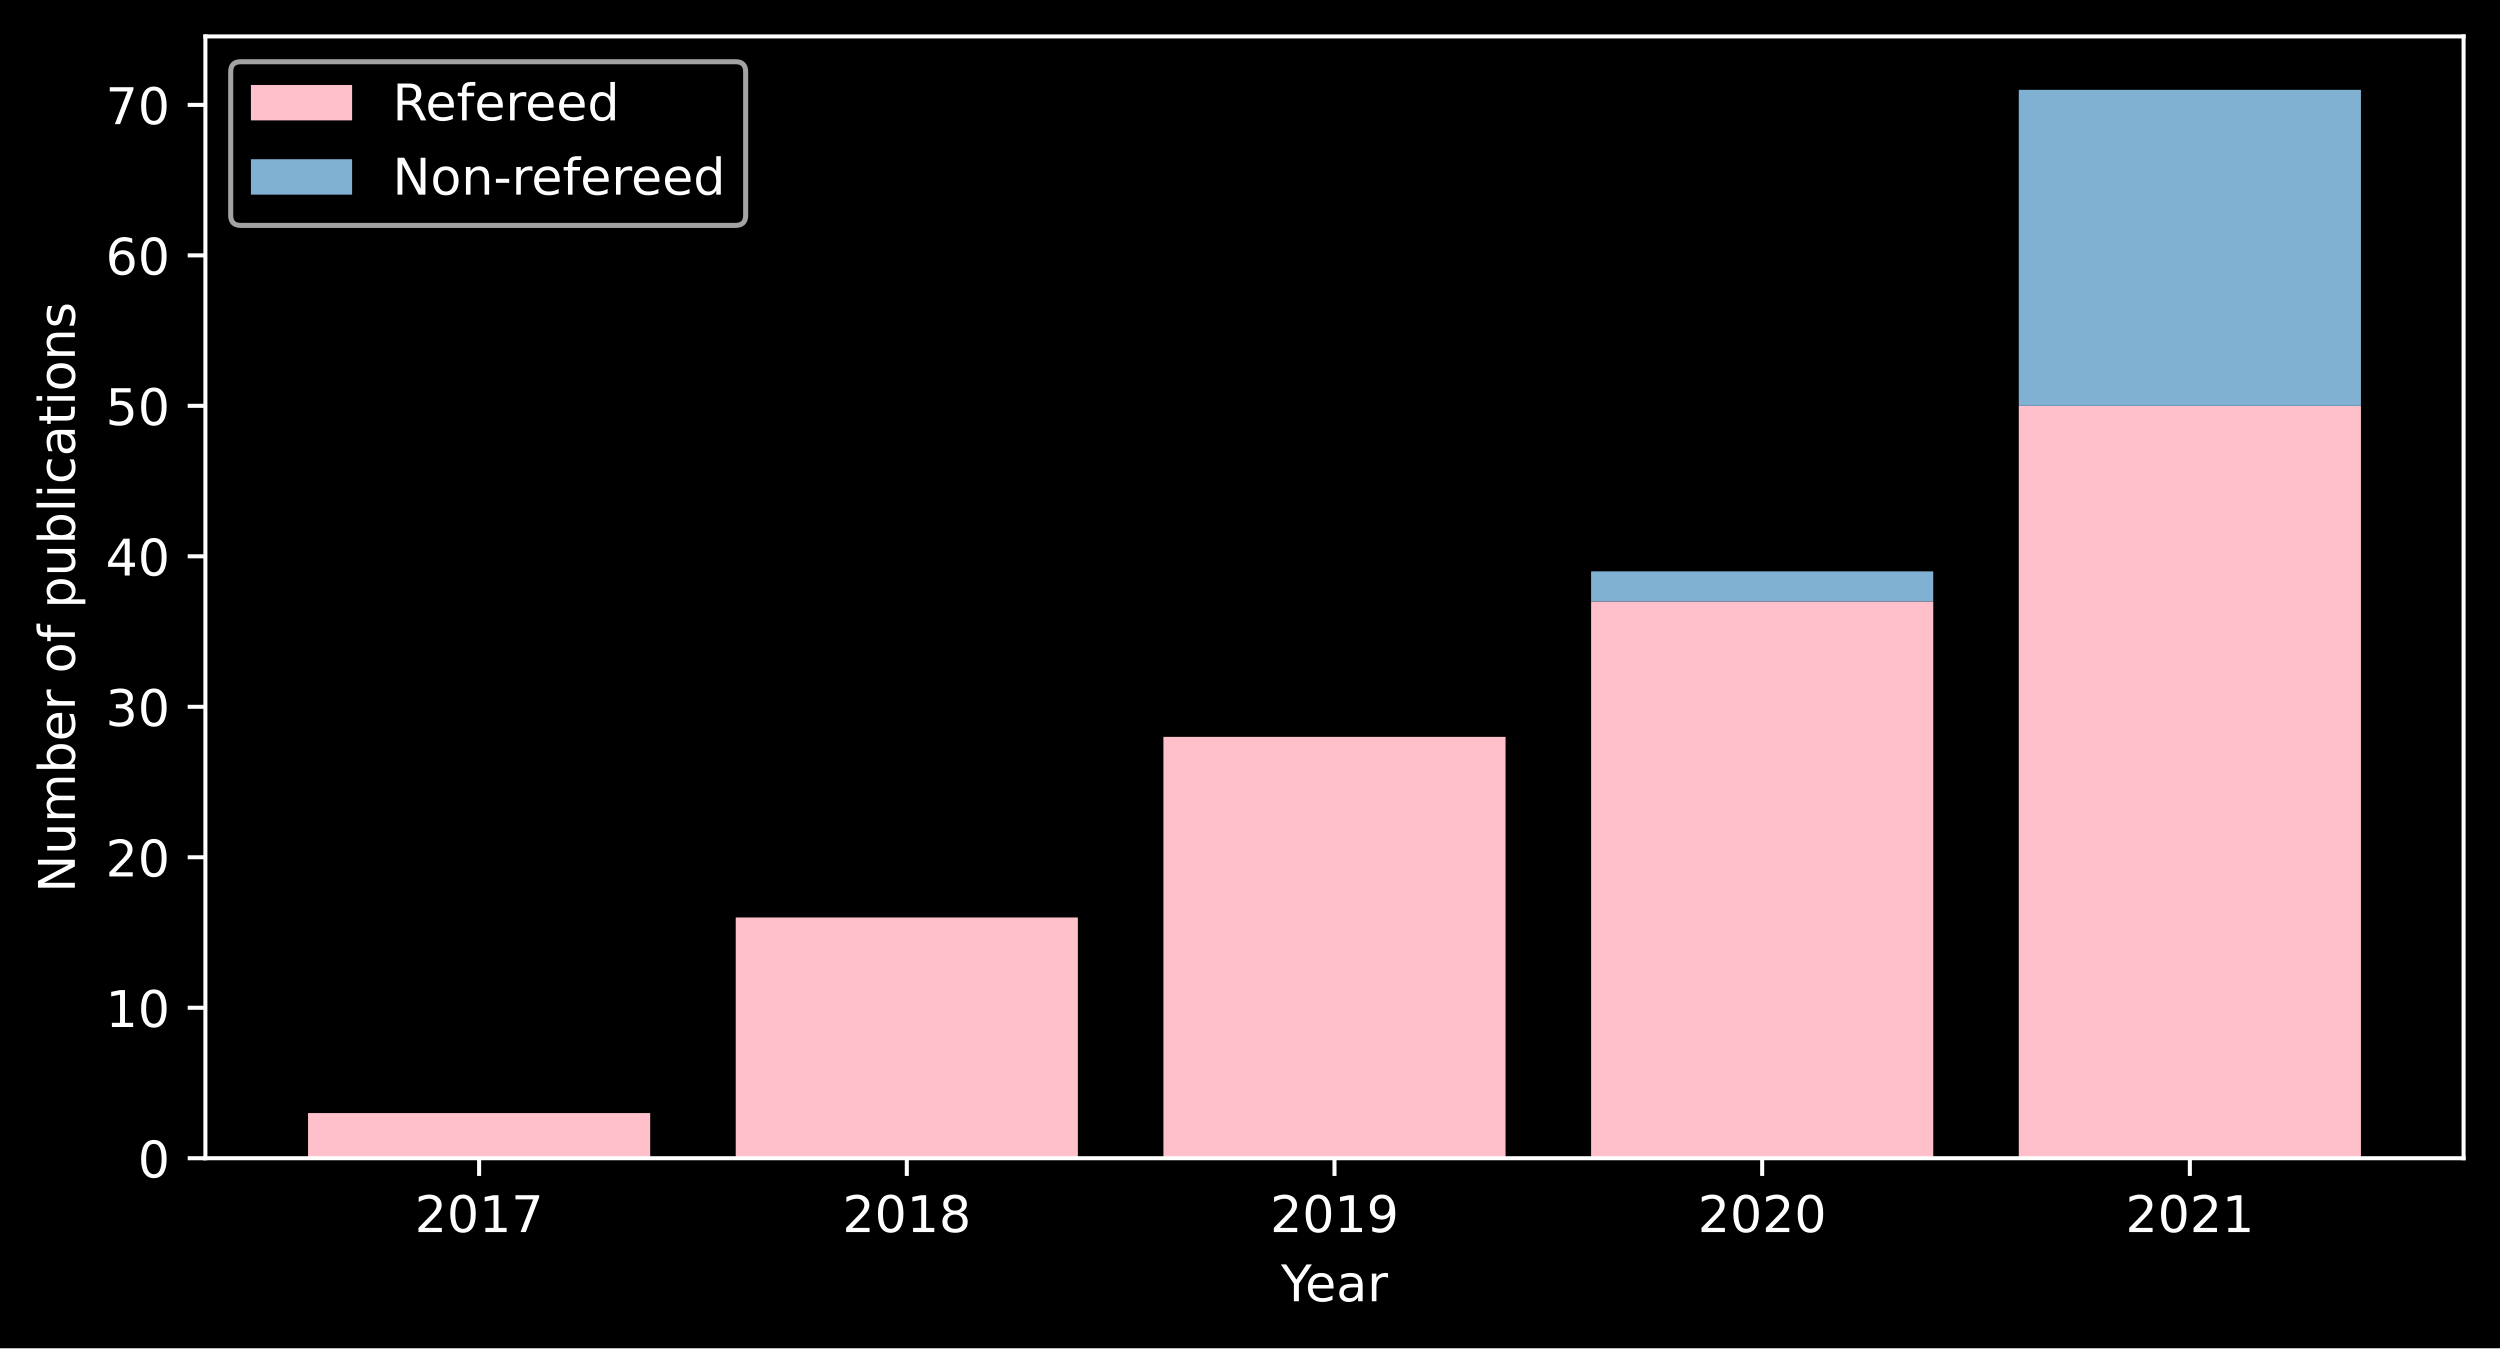
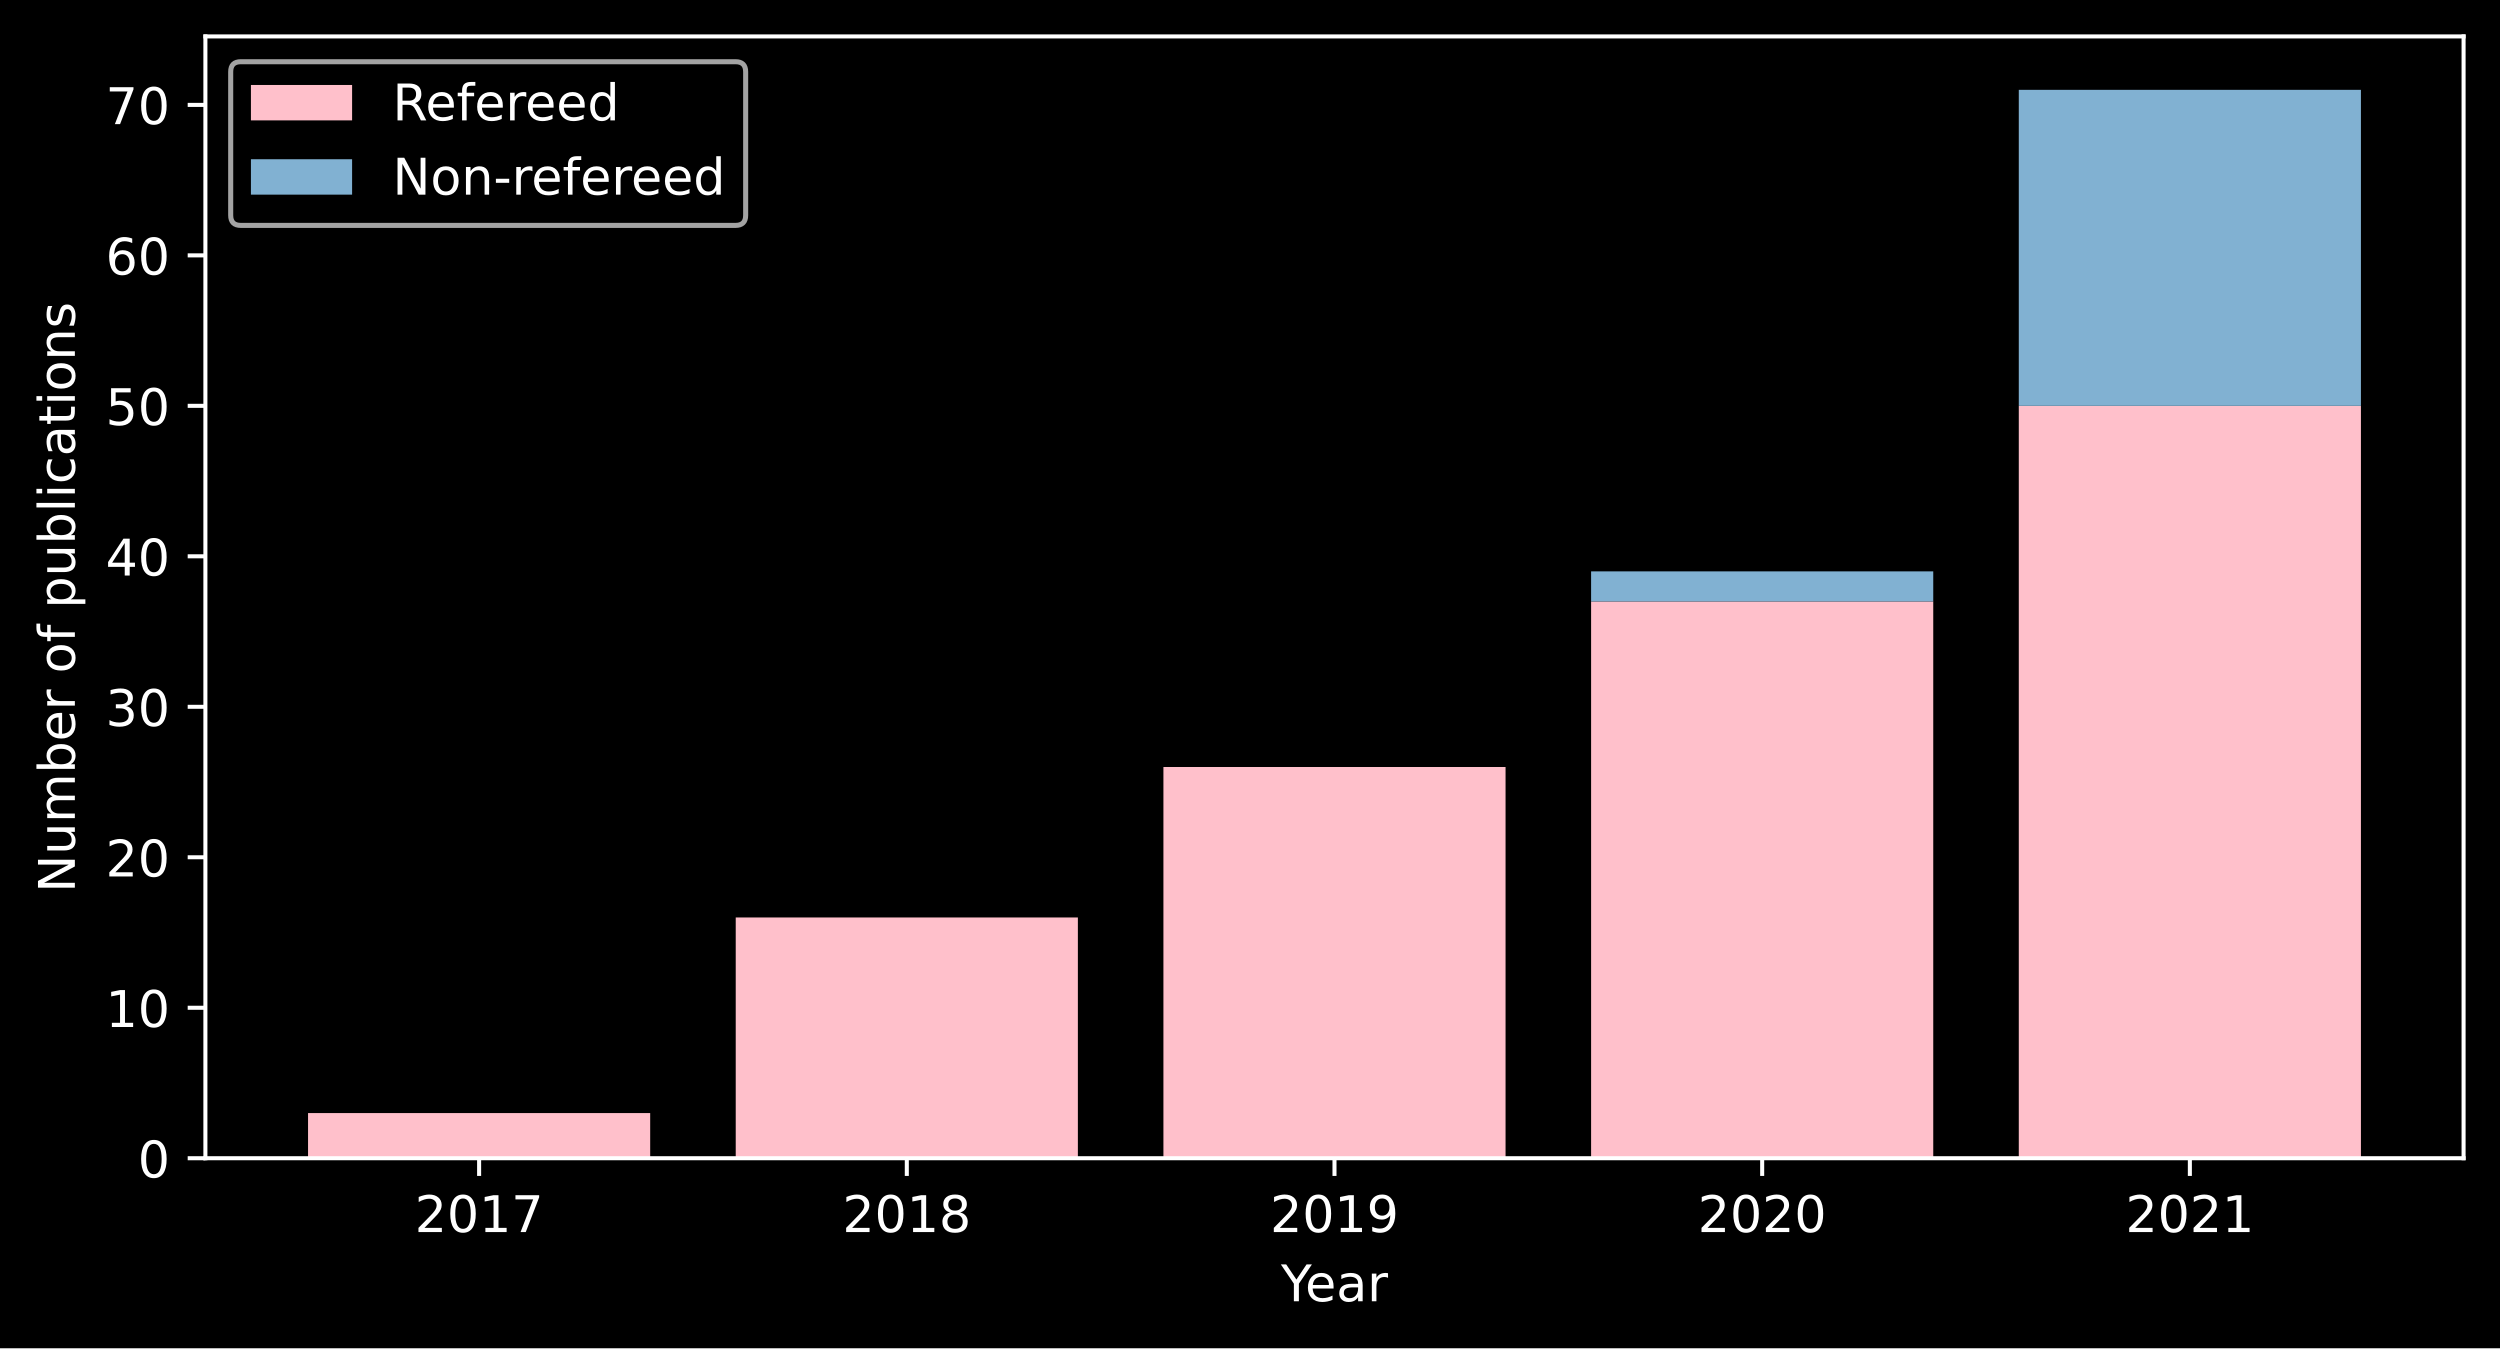
<svg xmlns="http://www.w3.org/2000/svg" xmlns:xlink="http://www.w3.org/1999/xlink" width="494.203pt" height="266.516pt" viewBox="0 0 494.203 266.516" version="1.1">
  <defs>
    <style type="text/css">*{stroke-linejoin: round; stroke-linecap: butt}</style>
  </defs>
  <g id="figure_1">
    <g id="patch_1">
      <path d="M 0 266.516  L 494.203 266.516  L 494.203 0  L 0 0  z " />
    </g>
    <g id="axes_1">
      <g id="patch_2">
        <path d="M 40.603 228.96  L 487.003 228.96  L 487.003 7.2  L 40.603 7.2  z " />
      </g>
      <g id="patch_3">
-         <path d="M 399.076 228.96  L 466.712 228.96  L 466.712 80.228  L 399.076 80.228  z " clip-path="url(#p519535a297)" style="fill: #ffc0cb" />
+         <path d="M 399.076 228.96  L 466.712 228.96  L 466.712 80.228  L 399.076 80.228  z " clip-path="url(#p5603ab20cc)" style="fill: #ffc0cb" />
      </g>
      <g id="patch_4">
-         <path d="M 314.53 228.96  L 382.167 228.96  L 382.167 118.898  L 314.53 118.898  z " clip-path="url(#p519535a297)" style="fill: #ffc0cb" />
+         <path d="M 314.53 228.96  L 382.167 228.96  L 382.167 118.898  L 314.53 118.898  z " clip-path="url(#p5603ab20cc)" style="fill: #ffc0cb" />
      </g>
      <g id="patch_5">
-         <path d="M 229.985 228.96  L 297.621 228.96  L 297.621 145.67  L 229.985 145.67  z " clip-path="url(#p519535a297)" style="fill: #ffc0cb" />
+         <path d="M 229.985 228.96  L 297.621 228.96  L 297.621 151.619  L 229.985 151.619  z " clip-path="url(#p5603ab20cc)" style="fill: #ffc0cb" />
      </g>
      <g id="patch_6">
-         <path d="M 145.439 228.96  L 213.076 228.96  L 213.076 181.366  L 145.439 181.366  z " clip-path="url(#p519535a297)" style="fill: #ffc0cb" />
+         <path d="M 145.439 228.96  L 213.076 228.96  L 213.076 181.366  L 145.439 181.366  z " clip-path="url(#p5603ab20cc)" style="fill: #ffc0cb" />
      </g>
      <g id="patch_7">
-         <path d="M 60.894 228.96  L 128.53 228.96  L 128.53 220.036  L 60.894 220.036  z " clip-path="url(#p519535a297)" style="fill: #ffc0cb" />
+         <path d="M 60.894 228.96  L 128.53 228.96  L 128.53 220.036  L 60.894 220.036  z " clip-path="url(#p5603ab20cc)" style="fill: #ffc0cb" />
      </g>
      <g id="patch_8">
-         <path d="M 399.076 80.228  L 466.712 80.228  L 466.712 17.76  L 399.076 17.76  z " clip-path="url(#p519535a297)" style="fill: #81b1d2" />
+         <path d="M 399.076 80.228  L 466.712 80.228  L 466.712 17.76  L 399.076 17.76  z " clip-path="url(#p5603ab20cc)" style="fill: #81b1d2" />
      </g>
      <g id="patch_9">
-         <path d="M 314.53 118.898  L 382.167 118.898  L 382.167 112.949  L 314.53 112.949  z " clip-path="url(#p519535a297)" style="fill: #81b1d2" />
+         <path d="M 314.53 118.898  L 382.167 118.898  L 382.167 112.949  L 314.53 112.949  z " clip-path="url(#p5603ab20cc)" style="fill: #81b1d2" />
      </g>
      <g id="patch_10">
-         <path d="M 229.985 145.67  L 297.621 145.67  L 297.621 145.67  L 229.985 145.67  z " clip-path="url(#p519535a297)" style="fill: #81b1d2" />
+         <path d="M 229.985 151.619  L 297.621 151.619  L 297.621 151.619  L 229.985 151.619  z " clip-path="url(#p5603ab20cc)" style="fill: #81b1d2" />
      </g>
      <g id="patch_11">
-         <path d="M 145.439 181.366  L 213.076 181.366  L 213.076 181.366  L 145.439 181.366  z " clip-path="url(#p519535a297)" style="fill: #81b1d2" />
+         <path d="M 145.439 181.366  L 213.076 181.366  L 213.076 181.366  L 145.439 181.366  z " clip-path="url(#p5603ab20cc)" style="fill: #81b1d2" />
      </g>
      <g id="patch_12">
-         <path d="M 60.894 220.036  L 128.53 220.036  L 128.53 220.036  L 60.894 220.036  z " clip-path="url(#p519535a297)" style="fill: #81b1d2" />
+         <path d="M 60.894 220.036  L 128.53 220.036  L 128.53 220.036  L 60.894 220.036  z " clip-path="url(#p5603ab20cc)" style="fill: #81b1d2" />
      </g>
      <g id="matplotlib.axis_1">
        <g id="xtick_1">
          <g id="line2d_1">
            <defs>
-               <path id="m2f88757297" d="M 0 0  L 0 3.5  " style="stroke: #ffffff; stroke-width: 0.8" />
-             </defs>
-             <g>
-               <use xlink:href="#m2f88757297" x="432.894" y="228.96" style="fill: #ffffff; stroke: #ffffff; stroke-width: 0.8" />
+               <path id="maf337ff4b0" d="M 0 0  L 0 3.5  " style="stroke: #ffffff; stroke-width: 0.8" />
+             </defs>
+             <g>
+               <use xlink:href="#maf337ff4b0" x="432.894" y="228.96" style="fill: #ffffff; stroke: #ffffff; stroke-width: 0.8" />
            </g>
          </g>
          <g id="text_1">
            <g style="fill: #ffffff" transform="translate(420.169 243.5584)scale(0.1 -0.1)">
              <defs>
                <path id="DejaVuSans-32" d="M 1228 531  L 3431 531  L 3431 0  L 469 0  L 469 531  Q 828 903 1448 1529  Q 2069 2156 2228 2338  Q 2531 2678 2651 2914  Q 2772 3150 2772 3378  Q 2772 3750 2511 3984  Q 2250 4219 1831 4219  Q 1534 4219 1204 4116  Q 875 4013 500 3803  L 500 4441  Q 881 4594 1212 4672  Q 1544 4750 1819 4750  Q 2544 4750 2975 4387  Q 3406 4025 3406 3419  Q 3406 3131 3298 2873  Q 3191 2616 2906 2266  Q 2828 2175 2409 1742  Q 1991 1309 1228 531  z " transform="scale(0.015625)" />
                <path id="DejaVuSans-30" d="M 2034 4250  Q 1547 4250 1301 3770  Q 1056 3291 1056 2328  Q 1056 1369 1301 889  Q 1547 409 2034 409  Q 2525 409 2770 889  Q 3016 1369 3016 2328  Q 3016 3291 2770 3770  Q 2525 4250 2034 4250  z M 2034 4750  Q 2819 4750 3233 4129  Q 3647 3509 3647 2328  Q 3647 1150 3233 529  Q 2819 -91 2034 -91  Q 1250 -91 836 529  Q 422 1150 422 2328  Q 422 3509 836 4129  Q 1250 4750 2034 4750  z " transform="scale(0.015625)" />
                <path id="DejaVuSans-31" d="M 794 531  L 1825 531  L 1825 4091  L 703 3866  L 703 4441  L 1819 4666  L 2450 4666  L 2450 531  L 3481 531  L 3481 0  L 794 0  L 794 531  z " transform="scale(0.015625)" />
              </defs>
              <use xlink:href="#DejaVuSans-32" />
              <use xlink:href="#DejaVuSans-30" x="63.623" />
              <use xlink:href="#DejaVuSans-32" x="127.246" />
              <use xlink:href="#DejaVuSans-31" x="190.869" />
            </g>
          </g>
        </g>
        <g id="xtick_2">
          <g id="line2d_2">
            <g>
-               <use xlink:href="#m2f88757297" x="348.349" y="228.96" style="fill: #ffffff; stroke: #ffffff; stroke-width: 0.8" />
+               <use xlink:href="#maf337ff4b0" x="348.349" y="228.96" style="fill: #ffffff; stroke: #ffffff; stroke-width: 0.8" />
            </g>
          </g>
          <g id="text_2">
            <g style="fill: #ffffff" transform="translate(335.6236 243.5584)scale(0.1 -0.1)">
              <use xlink:href="#DejaVuSans-32" />
              <use xlink:href="#DejaVuSans-30" x="63.623" />
              <use xlink:href="#DejaVuSans-32" x="127.246" />
              <use xlink:href="#DejaVuSans-30" x="190.869" />
            </g>
          </g>
        </g>
        <g id="xtick_3">
          <g id="line2d_3">
            <g>
-               <use xlink:href="#m2f88757297" x="263.803" y="228.96" style="fill: #ffffff; stroke: #ffffff; stroke-width: 0.8" />
+               <use xlink:href="#maf337ff4b0" x="263.803" y="228.96" style="fill: #ffffff; stroke: #ffffff; stroke-width: 0.8" />
            </g>
          </g>
          <g id="text_3">
            <g style="fill: #ffffff" transform="translate(251.0781 243.5584)scale(0.1 -0.1)">
              <defs>
                <path id="DejaVuSans-39" d="M 703 97  L 703 672  Q 941 559 1184 500  Q 1428 441 1663 441  Q 2288 441 2617 861  Q 2947 1281 2994 2138  Q 2813 1869 2534 1725  Q 2256 1581 1919 1581  Q 1219 1581 811 2004  Q 403 2428 403 3163  Q 403 3881 828 4315  Q 1253 4750 1959 4750  Q 2769 4750 3195 4129  Q 3622 3509 3622 2328  Q 3622 1225 3098 567  Q 2575 -91 1691 -91  Q 1453 -91 1209 -44  Q 966 3 703 97  z M 1959 2075  Q 2384 2075 2632 2365  Q 2881 2656 2881 3163  Q 2881 3666 2632 3958  Q 2384 4250 1959 4250  Q 1534 4250 1286 3958  Q 1038 3666 1038 3163  Q 1038 2656 1286 2365  Q 1534 2075 1959 2075  z " transform="scale(0.015625)" />
              </defs>
              <use xlink:href="#DejaVuSans-32" />
              <use xlink:href="#DejaVuSans-30" x="63.623" />
              <use xlink:href="#DejaVuSans-31" x="127.246" />
              <use xlink:href="#DejaVuSans-39" x="190.869" />
            </g>
          </g>
        </g>
        <g id="xtick_4">
          <g id="line2d_4">
            <g>
-               <use xlink:href="#m2f88757297" x="179.258" y="228.96" style="fill: #ffffff; stroke: #ffffff; stroke-width: 0.8" />
+               <use xlink:href="#maf337ff4b0" x="179.258" y="228.96" style="fill: #ffffff; stroke: #ffffff; stroke-width: 0.8" />
            </g>
          </g>
          <g id="text_4">
            <g style="fill: #ffffff" transform="translate(166.5327 243.5584)scale(0.1 -0.1)">
              <defs>
                <path id="DejaVuSans-38" d="M 2034 2216  Q 1584 2216 1326 1975  Q 1069 1734 1069 1313  Q 1069 891 1326 650  Q 1584 409 2034 409  Q 2484 409 2743 651  Q 3003 894 3003 1313  Q 3003 1734 2745 1975  Q 2488 2216 2034 2216  z M 1403 2484  Q 997 2584 770 2862  Q 544 3141 544 3541  Q 544 4100 942 4425  Q 1341 4750 2034 4750  Q 2731 4750 3128 4425  Q 3525 4100 3525 3541  Q 3525 3141 3298 2862  Q 3072 2584 2669 2484  Q 3125 2378 3379 2068  Q 3634 1759 3634 1313  Q 3634 634 3220 271  Q 2806 -91 2034 -91  Q 1263 -91 848 271  Q 434 634 434 1313  Q 434 1759 690 2068  Q 947 2378 1403 2484  z M 1172 3481  Q 1172 3119 1398 2916  Q 1625 2713 2034 2713  Q 2441 2713 2670 2916  Q 2900 3119 2900 3481  Q 2900 3844 2670 4047  Q 2441 4250 2034 4250  Q 1625 4250 1398 4047  Q 1172 3844 1172 3481  z " transform="scale(0.015625)" />
              </defs>
              <use xlink:href="#DejaVuSans-32" />
              <use xlink:href="#DejaVuSans-30" x="63.623" />
              <use xlink:href="#DejaVuSans-31" x="127.246" />
              <use xlink:href="#DejaVuSans-38" x="190.869" />
            </g>
          </g>
        </g>
        <g id="xtick_5">
          <g id="line2d_5">
            <g>
-               <use xlink:href="#m2f88757297" x="94.712" y="228.96" style="fill: #ffffff; stroke: #ffffff; stroke-width: 0.8" />
+               <use xlink:href="#maf337ff4b0" x="94.712" y="228.96" style="fill: #ffffff; stroke: #ffffff; stroke-width: 0.8" />
            </g>
          </g>
          <g id="text_5">
            <g style="fill: #ffffff" transform="translate(81.98722 243.5584)scale(0.1 -0.1)">
              <defs>
                <path id="DejaVuSans-37" d="M 525 4666  L 3525 4666  L 3525 4397  L 1831 0  L 1172 0  L 2766 4134  L 525 4134  L 525 4666  z " transform="scale(0.015625)" />
              </defs>
              <use xlink:href="#DejaVuSans-32" />
              <use xlink:href="#DejaVuSans-30" x="63.623" />
              <use xlink:href="#DejaVuSans-31" x="127.246" />
              <use xlink:href="#DejaVuSans-37" x="190.869" />
            </g>
          </g>
        </g>
        <g id="text_6">
          <g style="fill: #ffffff" transform="translate(253.2156 257.2366)scale(0.1 -0.1)">
            <defs>
              <path id="DejaVuSans-59" d="M -13 4666  L 666 4666  L 1959 2747  L 3244 4666  L 3922 4666  L 2272 2222  L 2272 0  L 1638 0  L 1638 2222  L -13 4666  z " transform="scale(0.015625)" />
              <path id="DejaVuSans-65" d="M 3597 1894  L 3597 1613  L 953 1613  Q 991 1019 1311 708  Q 1631 397 2203 397  Q 2534 397 2845 478  Q 3156 559 3463 722  L 3463 178  Q 3153 47 2828 -22  Q 2503 -91 2169 -91  Q 1331 -91 842 396  Q 353 884 353 1716  Q 353 2575 817 3079  Q 1281 3584 2069 3584  Q 2775 3584 3186 3129  Q 3597 2675 3597 1894  z M 3022 2063  Q 3016 2534 2758 2815  Q 2500 3097 2075 3097  Q 1594 3097 1305 2825  Q 1016 2553 972 2059  L 3022 2063  z " transform="scale(0.015625)" />
              <path id="DejaVuSans-61" d="M 2194 1759  Q 1497 1759 1228 1600  Q 959 1441 959 1056  Q 959 750 1161 570  Q 1363 391 1709 391  Q 2188 391 2477 730  Q 2766 1069 2766 1631  L 2766 1759  L 2194 1759  z M 3341 1997  L 3341 0  L 2766 0  L 2766 531  Q 2569 213 2275 61  Q 1981 -91 1556 -91  Q 1019 -91 701 211  Q 384 513 384 1019  Q 384 1609 779 1909  Q 1175 2209 1959 2209  L 2766 2209  L 2766 2266  Q 2766 2663 2505 2880  Q 2244 3097 1772 3097  Q 1472 3097 1187 3025  Q 903 2953 641 2809  L 641 3341  Q 956 3463 1253 3523  Q 1550 3584 1831 3584  Q 2591 3584 2966 3190  Q 3341 2797 3341 1997  z " transform="scale(0.015625)" />
              <path id="DejaVuSans-72" d="M 2631 2963  Q 2534 3019 2420 3045  Q 2306 3072 2169 3072  Q 1681 3072 1420 2755  Q 1159 2438 1159 1844  L 1159 0  L 581 0  L 581 3500  L 1159 3500  L 1159 2956  Q 1341 3275 1631 3429  Q 1922 3584 2338 3584  Q 2397 3584 2469 3576  Q 2541 3569 2628 3553  L 2631 2963  z " transform="scale(0.015625)" />
            </defs>
            <use xlink:href="#DejaVuSans-59" />
            <use xlink:href="#DejaVuSans-65" x="47.834" />
            <use xlink:href="#DejaVuSans-61" x="109.357" />
            <use xlink:href="#DejaVuSans-72" x="170.637" />
          </g>
        </g>
      </g>
      <g id="matplotlib.axis_2">
        <g id="ytick_1">
          <g id="line2d_6">
            <defs>
-               <path id="m28beb993f1" d="M 0 0  L -3.5 0  " style="stroke: #ffffff; stroke-width: 0.8" />
-             </defs>
-             <g>
-               <use xlink:href="#m28beb993f1" x="40.603" y="228.96" style="fill: #ffffff; stroke: #ffffff; stroke-width: 0.8" />
+               <path id="m7afcc10845" d="M 0 0  L -3.5 0  " style="stroke: #ffffff; stroke-width: 0.8" />
+             </defs>
+             <g>
+               <use xlink:href="#m7afcc10845" x="40.603" y="228.96" style="fill: #ffffff; stroke: #ffffff; stroke-width: 0.8" />
            </g>
          </g>
          <g id="text_7">
            <g style="fill: #ffffff" transform="translate(27.24063 232.7592)scale(0.1 -0.1)">
              <use xlink:href="#DejaVuSans-30" />
            </g>
          </g>
        </g>
        <g id="ytick_2">
          <g id="line2d_7">
            <g>
-               <use xlink:href="#m28beb993f1" x="40.603" y="199.214" style="fill: #ffffff; stroke: #ffffff; stroke-width: 0.8" />
+               <use xlink:href="#m7afcc10845" x="40.603" y="199.214" style="fill: #ffffff; stroke: #ffffff; stroke-width: 0.8" />
            </g>
          </g>
          <g id="text_8">
            <g style="fill: #ffffff" transform="translate(20.87813 203.0127)scale(0.1 -0.1)">
              <use xlink:href="#DejaVuSans-31" />
              <use xlink:href="#DejaVuSans-30" x="63.623" />
            </g>
          </g>
        </g>
        <g id="ytick_3">
          <g id="line2d_8">
            <g>
-               <use xlink:href="#m28beb993f1" x="40.603" y="169.467" style="fill: #ffffff; stroke: #ffffff; stroke-width: 0.8" />
+               <use xlink:href="#m7afcc10845" x="40.603" y="169.467" style="fill: #ffffff; stroke: #ffffff; stroke-width: 0.8" />
            </g>
          </g>
          <g id="text_9">
            <g style="fill: #ffffff" transform="translate(20.87813 173.2663)scale(0.1 -0.1)">
              <use xlink:href="#DejaVuSans-32" />
              <use xlink:href="#DejaVuSans-30" x="63.623" />
            </g>
          </g>
        </g>
        <g id="ytick_4">
          <g id="line2d_9">
            <g>
-               <use xlink:href="#m28beb993f1" x="40.603" y="139.721" style="fill: #ffffff; stroke: #ffffff; stroke-width: 0.8" />
+               <use xlink:href="#m7afcc10845" x="40.603" y="139.721" style="fill: #ffffff; stroke: #ffffff; stroke-width: 0.8" />
            </g>
          </g>
          <g id="text_10">
            <g style="fill: #ffffff" transform="translate(20.87813 143.5198)scale(0.1 -0.1)">
              <defs>
                <path id="DejaVuSans-33" d="M 2597 2516  Q 3050 2419 3304 2112  Q 3559 1806 3559 1356  Q 3559 666 3084 287  Q 2609 -91 1734 -91  Q 1441 -91 1130 -33  Q 819 25 488 141  L 488 750  Q 750 597 1062 519  Q 1375 441 1716 441  Q 2309 441 2620 675  Q 2931 909 2931 1356  Q 2931 1769 2642 2001  Q 2353 2234 1838 2234  L 1294 2234  L 1294 2753  L 1863 2753  Q 2328 2753 2575 2939  Q 2822 3125 2822 3475  Q 2822 3834 2567 4026  Q 2313 4219 1838 4219  Q 1578 4219 1281 4162  Q 984 4106 628 3988  L 628 4550  Q 988 4650 1302 4700  Q 1616 4750 1894 4750  Q 2613 4750 3031 4423  Q 3450 4097 3450 3541  Q 3450 3153 3228 2886  Q 3006 2619 2597 2516  z " transform="scale(0.015625)" />
              </defs>
              <use xlink:href="#DejaVuSans-33" />
              <use xlink:href="#DejaVuSans-30" x="63.623" />
            </g>
          </g>
        </g>
        <g id="ytick_5">
          <g id="line2d_10">
            <g>
-               <use xlink:href="#m28beb993f1" x="40.603" y="109.974" style="fill: #ffffff; stroke: #ffffff; stroke-width: 0.8" />
+               <use xlink:href="#m7afcc10845" x="40.603" y="109.974" style="fill: #ffffff; stroke: #ffffff; stroke-width: 0.8" />
            </g>
          </g>
          <g id="text_11">
            <g style="fill: #ffffff" transform="translate(20.87813 113.7733)scale(0.1 -0.1)">
              <defs>
                <path id="DejaVuSans-34" d="M 2419 4116  L 825 1625  L 2419 1625  L 2419 4116  z M 2253 4666  L 3047 4666  L 3047 1625  L 3713 1625  L 3713 1100  L 3047 1100  L 3047 0  L 2419 0  L 2419 1100  L 313 1100  L 313 1709  L 2253 4666  z " transform="scale(0.015625)" />
              </defs>
              <use xlink:href="#DejaVuSans-34" />
              <use xlink:href="#DejaVuSans-30" x="63.623" />
            </g>
          </g>
        </g>
        <g id="ytick_6">
          <g id="line2d_11">
            <g>
-               <use xlink:href="#m28beb993f1" x="40.603" y="80.228" style="fill: #ffffff; stroke: #ffffff; stroke-width: 0.8" />
+               <use xlink:href="#m7afcc10845" x="40.603" y="80.228" style="fill: #ffffff; stroke: #ffffff; stroke-width: 0.8" />
            </g>
          </g>
          <g id="text_12">
            <g style="fill: #ffffff" transform="translate(20.87813 84.02682)scale(0.1 -0.1)">
              <defs>
                <path id="DejaVuSans-35" d="M 691 4666  L 3169 4666  L 3169 4134  L 1269 4134  L 1269 2991  Q 1406 3038 1543 3061  Q 1681 3084 1819 3084  Q 2600 3084 3056 2656  Q 3513 2228 3513 1497  Q 3513 744 3044 326  Q 2575 -91 1722 -91  Q 1428 -91 1123 -41  Q 819 9 494 109  L 494 744  Q 775 591 1075 516  Q 1375 441 1709 441  Q 2250 441 2565 725  Q 2881 1009 2881 1497  Q 2881 1984 2565 2268  Q 2250 2553 1709 2553  Q 1456 2553 1204 2497  Q 953 2441 691 2322  L 691 4666  z " transform="scale(0.015625)" />
              </defs>
              <use xlink:href="#DejaVuSans-35" />
              <use xlink:href="#DejaVuSans-30" x="63.623" />
            </g>
          </g>
        </g>
        <g id="ytick_7">
          <g id="line2d_12">
            <g>
-               <use xlink:href="#m28beb993f1" x="40.603" y="50.481" style="fill: #ffffff; stroke: #ffffff; stroke-width: 0.8" />
+               <use xlink:href="#m7afcc10845" x="40.603" y="50.481" style="fill: #ffffff; stroke: #ffffff; stroke-width: 0.8" />
            </g>
          </g>
          <g id="text_13">
            <g style="fill: #ffffff" transform="translate(20.87813 54.28035)scale(0.1 -0.1)">
              <defs>
                <path id="DejaVuSans-36" d="M 2113 2584  Q 1688 2584 1439 2293  Q 1191 2003 1191 1497  Q 1191 994 1439 701  Q 1688 409 2113 409  Q 2538 409 2786 701  Q 3034 994 3034 1497  Q 3034 2003 2786 2293  Q 2538 2584 2113 2584  z M 3366 4563  L 3366 3988  Q 3128 4100 2886 4159  Q 2644 4219 2406 4219  Q 1781 4219 1451 3797  Q 1122 3375 1075 2522  Q 1259 2794 1537 2939  Q 1816 3084 2150 3084  Q 2853 3084 3261 2657  Q 3669 2231 3669 1497  Q 3669 778 3244 343  Q 2819 -91 2113 -91  Q 1303 -91 875 529  Q 447 1150 447 2328  Q 447 3434 972 4092  Q 1497 4750 2381 4750  Q 2619 4750 2861 4703  Q 3103 4656 3366 4563  z " transform="scale(0.015625)" />
              </defs>
              <use xlink:href="#DejaVuSans-36" />
              <use xlink:href="#DejaVuSans-30" x="63.623" />
            </g>
          </g>
        </g>
        <g id="ytick_8">
          <g id="line2d_13">
            <g>
-               <use xlink:href="#m28beb993f1" x="40.603" y="20.735" style="fill: #ffffff; stroke: #ffffff; stroke-width: 0.8" />
+               <use xlink:href="#m7afcc10845" x="40.603" y="20.735" style="fill: #ffffff; stroke: #ffffff; stroke-width: 0.8" />
            </g>
          </g>
          <g id="text_14">
            <g style="fill: #ffffff" transform="translate(20.87813 24.53387)scale(0.1 -0.1)">
              <use xlink:href="#DejaVuSans-37" />
              <use xlink:href="#DejaVuSans-30" x="63.623" />
            </g>
          </g>
        </g>
        <g id="text_15">
          <g style="fill: #ffffff" transform="translate(14.79844 176.4542)rotate(-90)scale(0.1 -0.1)">
            <defs>
              <path id="DejaVuSans-4e" d="M 628 4666  L 1478 4666  L 3547 763  L 3547 4666  L 4159 4666  L 4159 0  L 3309 0  L 1241 3903  L 1241 0  L 628 0  L 628 4666  z " transform="scale(0.015625)" />
              <path id="DejaVuSans-75" d="M 544 1381  L 544 3500  L 1119 3500  L 1119 1403  Q 1119 906 1312 657  Q 1506 409 1894 409  Q 2359 409 2629 706  Q 2900 1003 2900 1516  L 2900 3500  L 3475 3500  L 3475 0  L 2900 0  L 2900 538  Q 2691 219 2414 64  Q 2138 -91 1772 -91  Q 1169 -91 856 284  Q 544 659 544 1381  z M 1991 3584  L 1991 3584  z " transform="scale(0.015625)" />
              <path id="DejaVuSans-6d" d="M 3328 2828  Q 3544 3216 3844 3400  Q 4144 3584 4550 3584  Q 5097 3584 5394 3201  Q 5691 2819 5691 2113  L 5691 0  L 5113 0  L 5113 2094  Q 5113 2597 4934 2840  Q 4756 3084 4391 3084  Q 3944 3084 3684 2787  Q 3425 2491 3425 1978  L 3425 0  L 2847 0  L 2847 2094  Q 2847 2600 2669 2842  Q 2491 3084 2119 3084  Q 1678 3084 1418 2786  Q 1159 2488 1159 1978  L 1159 0  L 581 0  L 581 3500  L 1159 3500  L 1159 2956  Q 1356 3278 1631 3431  Q 1906 3584 2284 3584  Q 2666 3584 2933 3390  Q 3200 3197 3328 2828  z " transform="scale(0.015625)" />
              <path id="DejaVuSans-62" d="M 3116 1747  Q 3116 2381 2855 2742  Q 2594 3103 2138 3103  Q 1681 3103 1420 2742  Q 1159 2381 1159 1747  Q 1159 1113 1420 752  Q 1681 391 2138 391  Q 2594 391 2855 752  Q 3116 1113 3116 1747  z M 1159 2969  Q 1341 3281 1617 3432  Q 1894 3584 2278 3584  Q 2916 3584 3314 3078  Q 3713 2572 3713 1747  Q 3713 922 3314 415  Q 2916 -91 2278 -91  Q 1894 -91 1617 61  Q 1341 213 1159 525  L 1159 0  L 581 0  L 581 4863  L 1159 4863  L 1159 2969  z " transform="scale(0.015625)" />
              <path id="DejaVuSans-20" transform="scale(0.015625)" />
              <path id="DejaVuSans-6f" d="M 1959 3097  Q 1497 3097 1228 2736  Q 959 2375 959 1747  Q 959 1119 1226 758  Q 1494 397 1959 397  Q 2419 397 2687 759  Q 2956 1122 2956 1747  Q 2956 2369 2687 2733  Q 2419 3097 1959 3097  z M 1959 3584  Q 2709 3584 3137 3096  Q 3566 2609 3566 1747  Q 3566 888 3137 398  Q 2709 -91 1959 -91  Q 1206 -91 779 398  Q 353 888 353 1747  Q 353 2609 779 3096  Q 1206 3584 1959 3584  z " transform="scale(0.015625)" />
              <path id="DejaVuSans-66" d="M 2375 4863  L 2375 4384  L 1825 4384  Q 1516 4384 1395 4259  Q 1275 4134 1275 3809  L 1275 3500  L 2222 3500  L 2222 3053  L 1275 3053  L 1275 0  L 697 0  L 697 3053  L 147 3053  L 147 3500  L 697 3500  L 697 3744  Q 697 4328 969 4595  Q 1241 4863 1831 4863  L 2375 4863  z " transform="scale(0.015625)" />
              <path id="DejaVuSans-70" d="M 1159 525  L 1159 -1331  L 581 -1331  L 581 3500  L 1159 3500  L 1159 2969  Q 1341 3281 1617 3432  Q 1894 3584 2278 3584  Q 2916 3584 3314 3078  Q 3713 2572 3713 1747  Q 3713 922 3314 415  Q 2916 -91 2278 -91  Q 1894 -91 1617 61  Q 1341 213 1159 525  z M 3116 1747  Q 3116 2381 2855 2742  Q 2594 3103 2138 3103  Q 1681 3103 1420 2742  Q 1159 2381 1159 1747  Q 1159 1113 1420 752  Q 1681 391 2138 391  Q 2594 391 2855 752  Q 3116 1113 3116 1747  z " transform="scale(0.015625)" />
              <path id="DejaVuSans-6c" d="M 603 4863  L 1178 4863  L 1178 0  L 603 0  L 603 4863  z " transform="scale(0.015625)" />
              <path id="DejaVuSans-69" d="M 603 3500  L 1178 3500  L 1178 0  L 603 0  L 603 3500  z M 603 4863  L 1178 4863  L 1178 4134  L 603 4134  L 603 4863  z " transform="scale(0.015625)" />
              <path id="DejaVuSans-63" d="M 3122 3366  L 3122 2828  Q 2878 2963 2633 3030  Q 2388 3097 2138 3097  Q 1578 3097 1268 2742  Q 959 2388 959 1747  Q 959 1106 1268 751  Q 1578 397 2138 397  Q 2388 397 2633 464  Q 2878 531 3122 666  L 3122 134  Q 2881 22 2623 -34  Q 2366 -91 2075 -91  Q 1284 -91 818 406  Q 353 903 353 1747  Q 353 2603 823 3093  Q 1294 3584 2113 3584  Q 2378 3584 2631 3529  Q 2884 3475 3122 3366  z " transform="scale(0.015625)" />
              <path id="DejaVuSans-74" d="M 1172 4494  L 1172 3500  L 2356 3500  L 2356 3053  L 1172 3053  L 1172 1153  Q 1172 725 1289 603  Q 1406 481 1766 481  L 2356 481  L 2356 0  L 1766 0  Q 1100 0 847 248  Q 594 497 594 1153  L 594 3053  L 172 3053  L 172 3500  L 594 3500  L 594 4494  L 1172 4494  z " transform="scale(0.015625)" />
              <path id="DejaVuSans-6e" d="M 3513 2113  L 3513 0  L 2938 0  L 2938 2094  Q 2938 2591 2744 2837  Q 2550 3084 2163 3084  Q 1697 3084 1428 2787  Q 1159 2491 1159 1978  L 1159 0  L 581 0  L 581 3500  L 1159 3500  L 1159 2956  Q 1366 3272 1645 3428  Q 1925 3584 2291 3584  Q 2894 3584 3203 3211  Q 3513 2838 3513 2113  z " transform="scale(0.015625)" />
              <path id="DejaVuSans-73" d="M 2834 3397  L 2834 2853  Q 2591 2978 2328 3040  Q 2066 3103 1784 3103  Q 1356 3103 1142 2972  Q 928 2841 928 2578  Q 928 2378 1081 2264  Q 1234 2150 1697 2047  L 1894 2003  Q 2506 1872 2764 1633  Q 3022 1394 3022 966  Q 3022 478 2636 193  Q 2250 -91 1575 -91  Q 1294 -91 989 -36  Q 684 19 347 128  L 347 722  Q 666 556 975 473  Q 1284 391 1588 391  Q 1994 391 2212 530  Q 2431 669 2431 922  Q 2431 1156 2273 1281  Q 2116 1406 1581 1522  L 1381 1569  Q 847 1681 609 1914  Q 372 2147 372 2553  Q 372 3047 722 3315  Q 1072 3584 1716 3584  Q 2034 3584 2315 3537  Q 2597 3491 2834 3397  z " transform="scale(0.015625)" />
            </defs>
            <use xlink:href="#DejaVuSans-4e" />
            <use xlink:href="#DejaVuSans-75" x="74.805" />
            <use xlink:href="#DejaVuSans-6d" x="138.184" />
            <use xlink:href="#DejaVuSans-62" x="235.596" />
            <use xlink:href="#DejaVuSans-65" x="299.072" />
            <use xlink:href="#DejaVuSans-72" x="360.596" />
            <use xlink:href="#DejaVuSans-20" x="401.709" />
            <use xlink:href="#DejaVuSans-6f" x="433.496" />
            <use xlink:href="#DejaVuSans-66" x="494.678" />
            <use xlink:href="#DejaVuSans-20" x="529.883" />
            <use xlink:href="#DejaVuSans-70" x="561.67" />
            <use xlink:href="#DejaVuSans-75" x="625.146" />
            <use xlink:href="#DejaVuSans-62" x="688.525" />
            <use xlink:href="#DejaVuSans-6c" x="752.002" />
            <use xlink:href="#DejaVuSans-69" x="779.785" />
            <use xlink:href="#DejaVuSans-63" x="807.568" />
            <use xlink:href="#DejaVuSans-61" x="862.549" />
            <use xlink:href="#DejaVuSans-74" x="923.828" />
            <use xlink:href="#DejaVuSans-69" x="963.037" />
            <use xlink:href="#DejaVuSans-6f" x="990.82" />
            <use xlink:href="#DejaVuSans-6e" x="1052.002" />
            <use xlink:href="#DejaVuSans-73" x="1115.381" />
          </g>
        </g>
      </g>
      <g id="patch_13">
        <path d="M 40.603 228.96  L 40.603 7.2  " style="fill: none; stroke: #ffffff; stroke-width: 0.8; stroke-linejoin: miter; stroke-linecap: square" />
      </g>
      <g id="patch_14">
        <path d="M 487.003 228.96  L 487.003 7.2  " style="fill: none; stroke: #ffffff; stroke-width: 0.8; stroke-linejoin: miter; stroke-linecap: square" />
      </g>
      <g id="patch_15">
        <path d="M 40.603 228.96  L 487.003 228.96  " style="fill: none; stroke: #ffffff; stroke-width: 0.8; stroke-linejoin: miter; stroke-linecap: square" />
      </g>
      <g id="patch_16">
        <path d="M 40.603 7.2  L 487.003 7.2  " style="fill: none; stroke: #ffffff; stroke-width: 0.8; stroke-linejoin: miter; stroke-linecap: square" />
      </g>
      <g id="legend_1">
        <g id="patch_17">
          <path d="M 47.603 44.556  L 145.402 44.556  Q 147.402 44.556 147.402 42.556  L 147.402 14.2  Q 147.402 12.2 145.402 12.2  L 47.603 12.2  Q 45.603 12.2 45.603 14.2  L 45.603 42.556  Q 45.603 44.556 47.603 44.556  z " style="opacity: 0.8; stroke: #cccccc; stroke-linejoin: miter" />
        </g>
        <g id="patch_18">
          <path d="M 49.603 23.798  L 69.603 23.798  L 69.603 16.798  L 49.603 16.798  z " style="fill: #ffc0cb" />
        </g>
        <g id="text_16">
          <g style="fill: #ffffff" transform="translate(77.60313 23.79844)scale(0.1 -0.1)">
            <defs>
              <path id="DejaVuSans-52" d="M 2841 2188  Q 3044 2119 3236 1894  Q 3428 1669 3622 1275  L 4263 0  L 3584 0  L 2988 1197  Q 2756 1666 2539 1819  Q 2322 1972 1947 1972  L 1259 1972  L 1259 0  L 628 0  L 628 4666  L 2053 4666  Q 2853 4666 3247 4331  Q 3641 3997 3641 3322  Q 3641 2881 3436 2590  Q 3231 2300 2841 2188  z M 1259 4147  L 1259 2491  L 2053 2491  Q 2509 2491 2742 2702  Q 2975 2913 2975 3322  Q 2975 3731 2742 3939  Q 2509 4147 2053 4147  L 1259 4147  z " transform="scale(0.015625)" />
              <path id="DejaVuSans-64" d="M 2906 2969  L 2906 4863  L 3481 4863  L 3481 0  L 2906 0  L 2906 525  Q 2725 213 2448 61  Q 2172 -91 1784 -91  Q 1150 -91 751 415  Q 353 922 353 1747  Q 353 2572 751 3078  Q 1150 3584 1784 3584  Q 2172 3584 2448 3432  Q 2725 3281 2906 2969  z M 947 1747  Q 947 1113 1208 752  Q 1469 391 1925 391  Q 2381 391 2643 752  Q 2906 1113 2906 1747  Q 2906 2381 2643 2742  Q 2381 3103 1925 3103  Q 1469 3103 1208 2742  Q 947 2381 947 1747  z " transform="scale(0.015625)" />
            </defs>
            <use xlink:href="#DejaVuSans-52" />
            <use xlink:href="#DejaVuSans-65" x="64.982" />
            <use xlink:href="#DejaVuSans-66" x="126.506" />
            <use xlink:href="#DejaVuSans-65" x="161.711" />
            <use xlink:href="#DejaVuSans-72" x="223.234" />
            <use xlink:href="#DejaVuSans-65" x="262.098" />
            <use xlink:href="#DejaVuSans-65" x="323.621" />
            <use xlink:href="#DejaVuSans-64" x="385.145" />
          </g>
        </g>
        <g id="patch_19">
          <path d="M 49.603 38.477  L 69.603 38.477  L 69.603 31.477  L 49.603 31.477  z " style="fill: #81b1d2" />
        </g>
        <g id="text_17">
          <g style="fill: #ffffff" transform="translate(77.60313 38.47656)scale(0.1 -0.1)">
            <defs>
              <path id="DejaVuSans-2d" d="M 313 2009  L 1997 2009  L 1997 1497  L 313 1497  L 313 2009  z " transform="scale(0.015625)" />
            </defs>
            <use xlink:href="#DejaVuSans-4e" />
            <use xlink:href="#DejaVuSans-6f" x="74.805" />
            <use xlink:href="#DejaVuSans-6e" x="135.986" />
            <use xlink:href="#DejaVuSans-2d" x="199.365" />
            <use xlink:href="#DejaVuSans-72" x="235.449" />
            <use xlink:href="#DejaVuSans-65" x="274.312" />
            <use xlink:href="#DejaVuSans-66" x="335.836" />
            <use xlink:href="#DejaVuSans-65" x="371.041" />
            <use xlink:href="#DejaVuSans-72" x="432.564" />
            <use xlink:href="#DejaVuSans-65" x="471.428" />
            <use xlink:href="#DejaVuSans-65" x="532.951" />
            <use xlink:href="#DejaVuSans-64" x="594.475" />
          </g>
        </g>
      </g>
    </g>
  </g>
  <defs>
-     <clipPath id="p519535a297">
+     <clipPath id="p5603ab20cc">
      <rect x="40.603" y="7.2" width="446.4" height="221.76" />
    </clipPath>
  </defs>
</svg>
